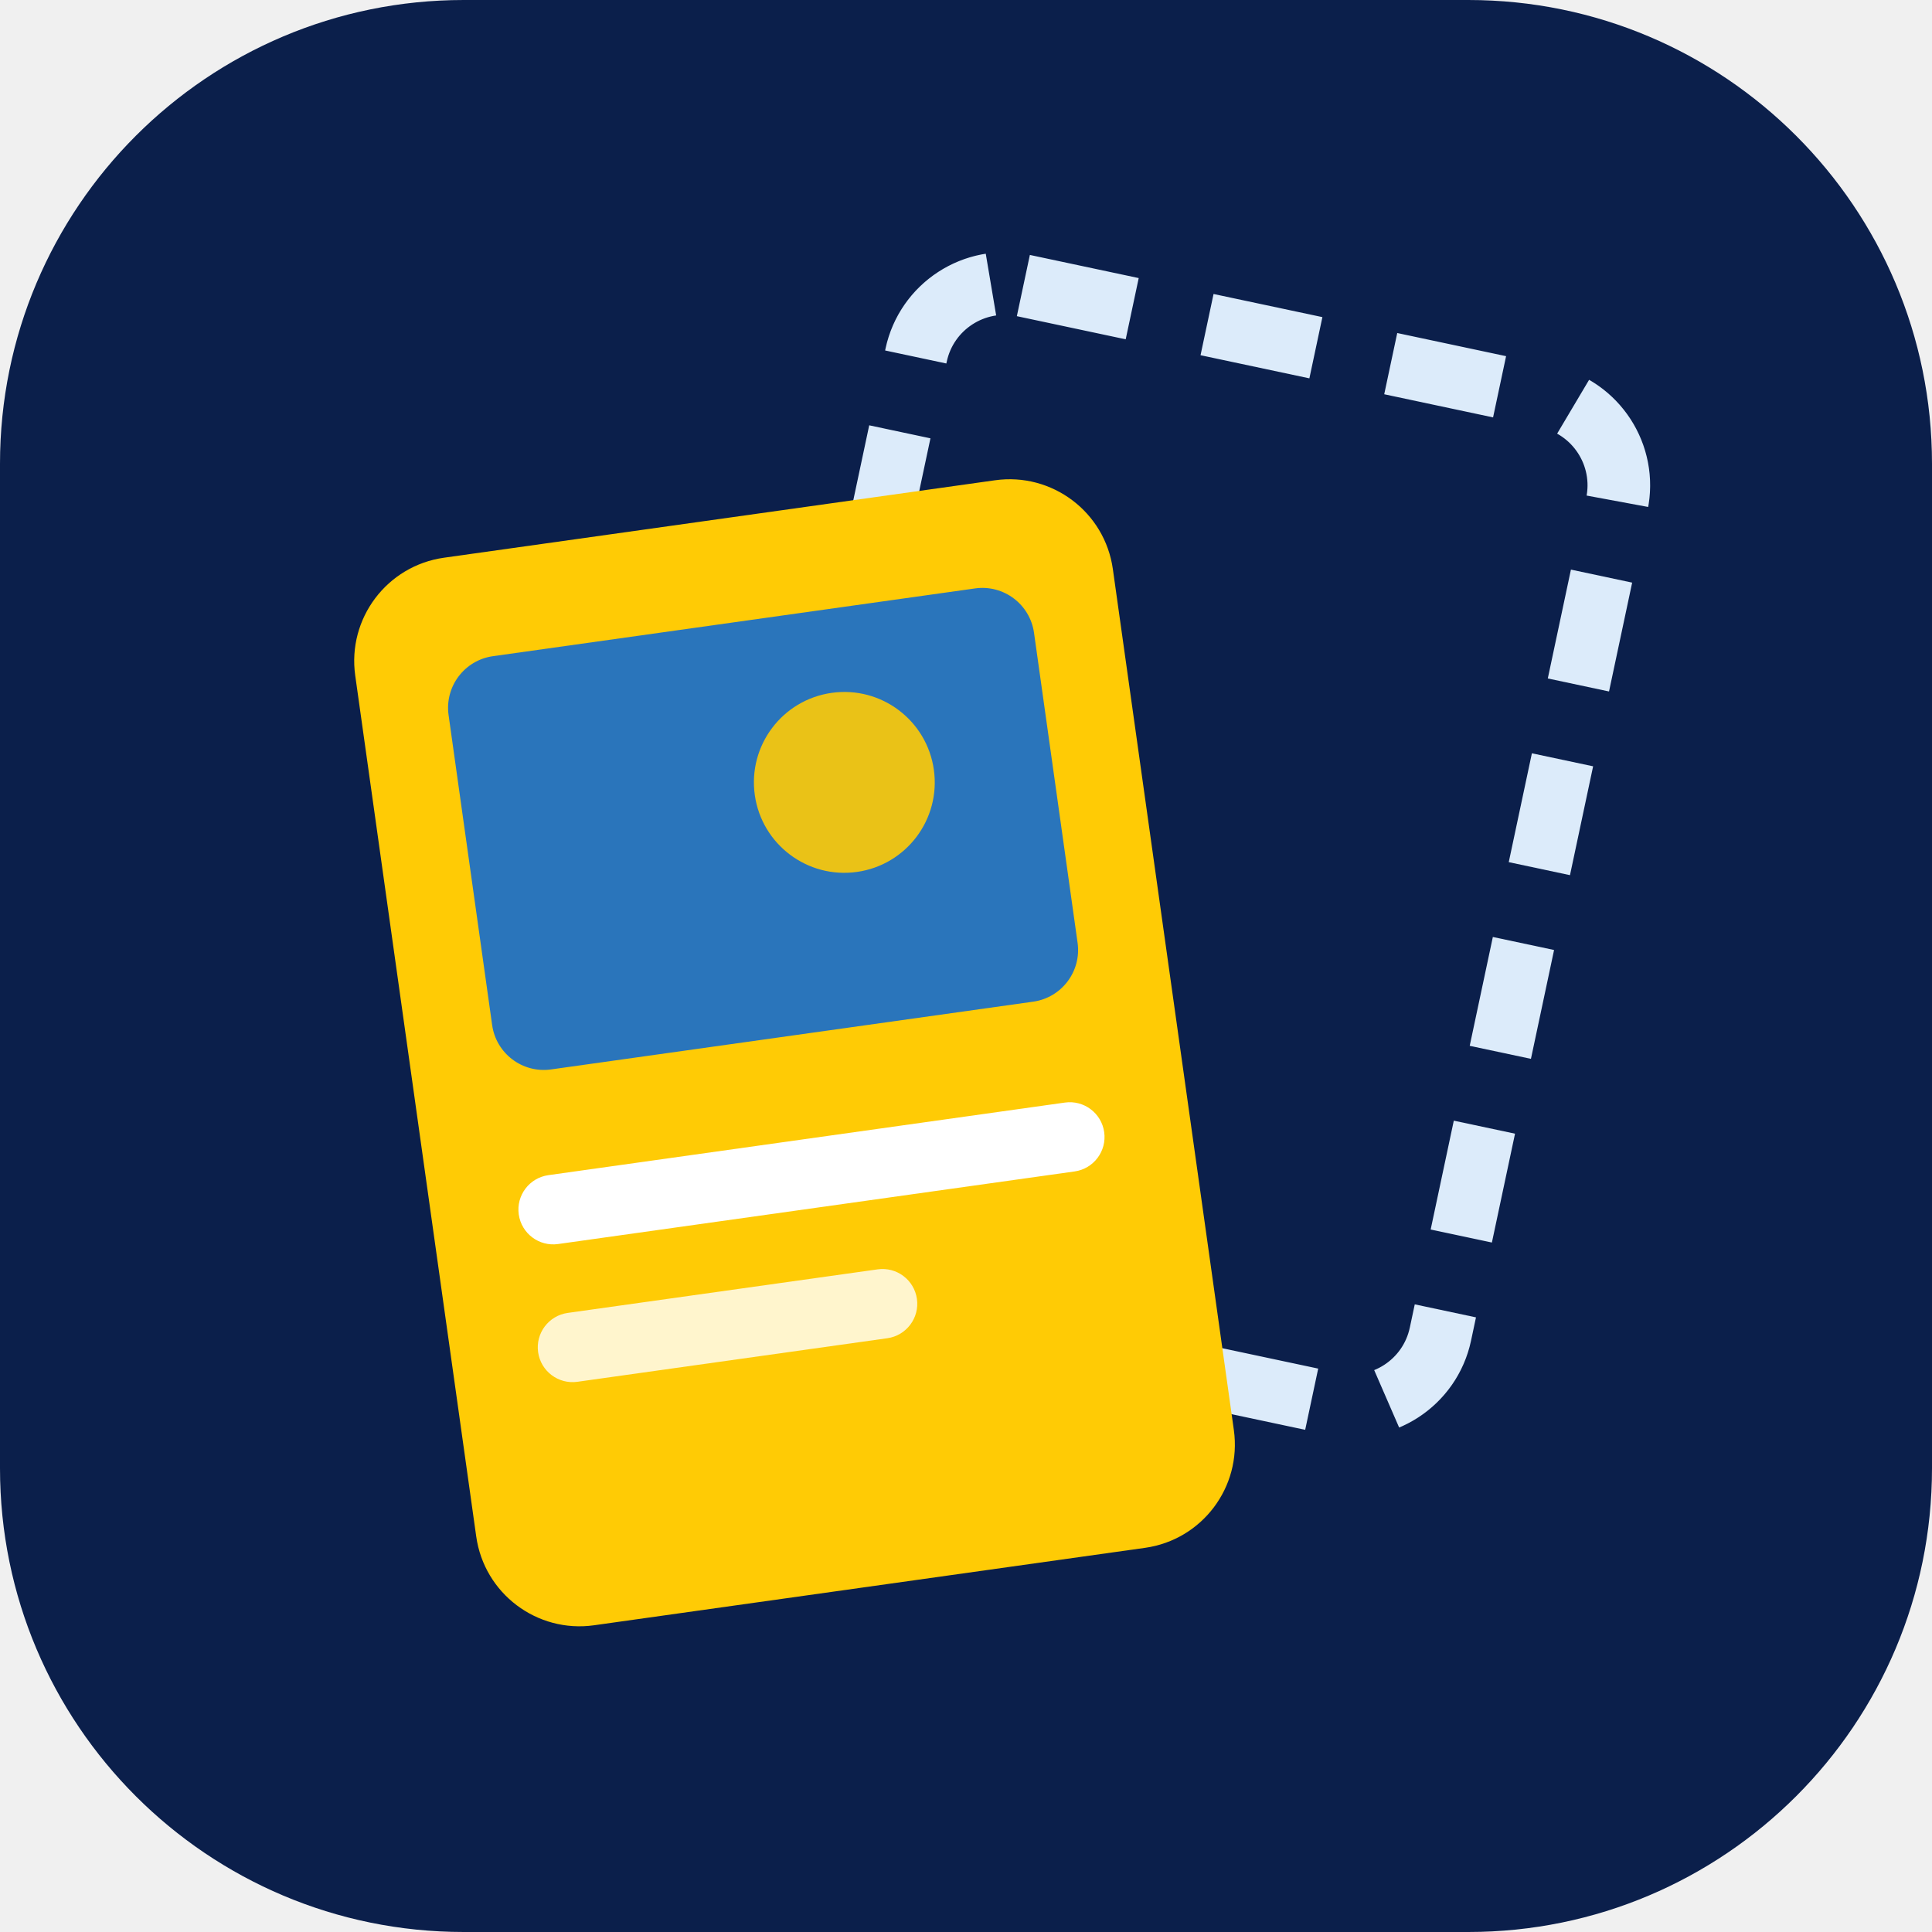
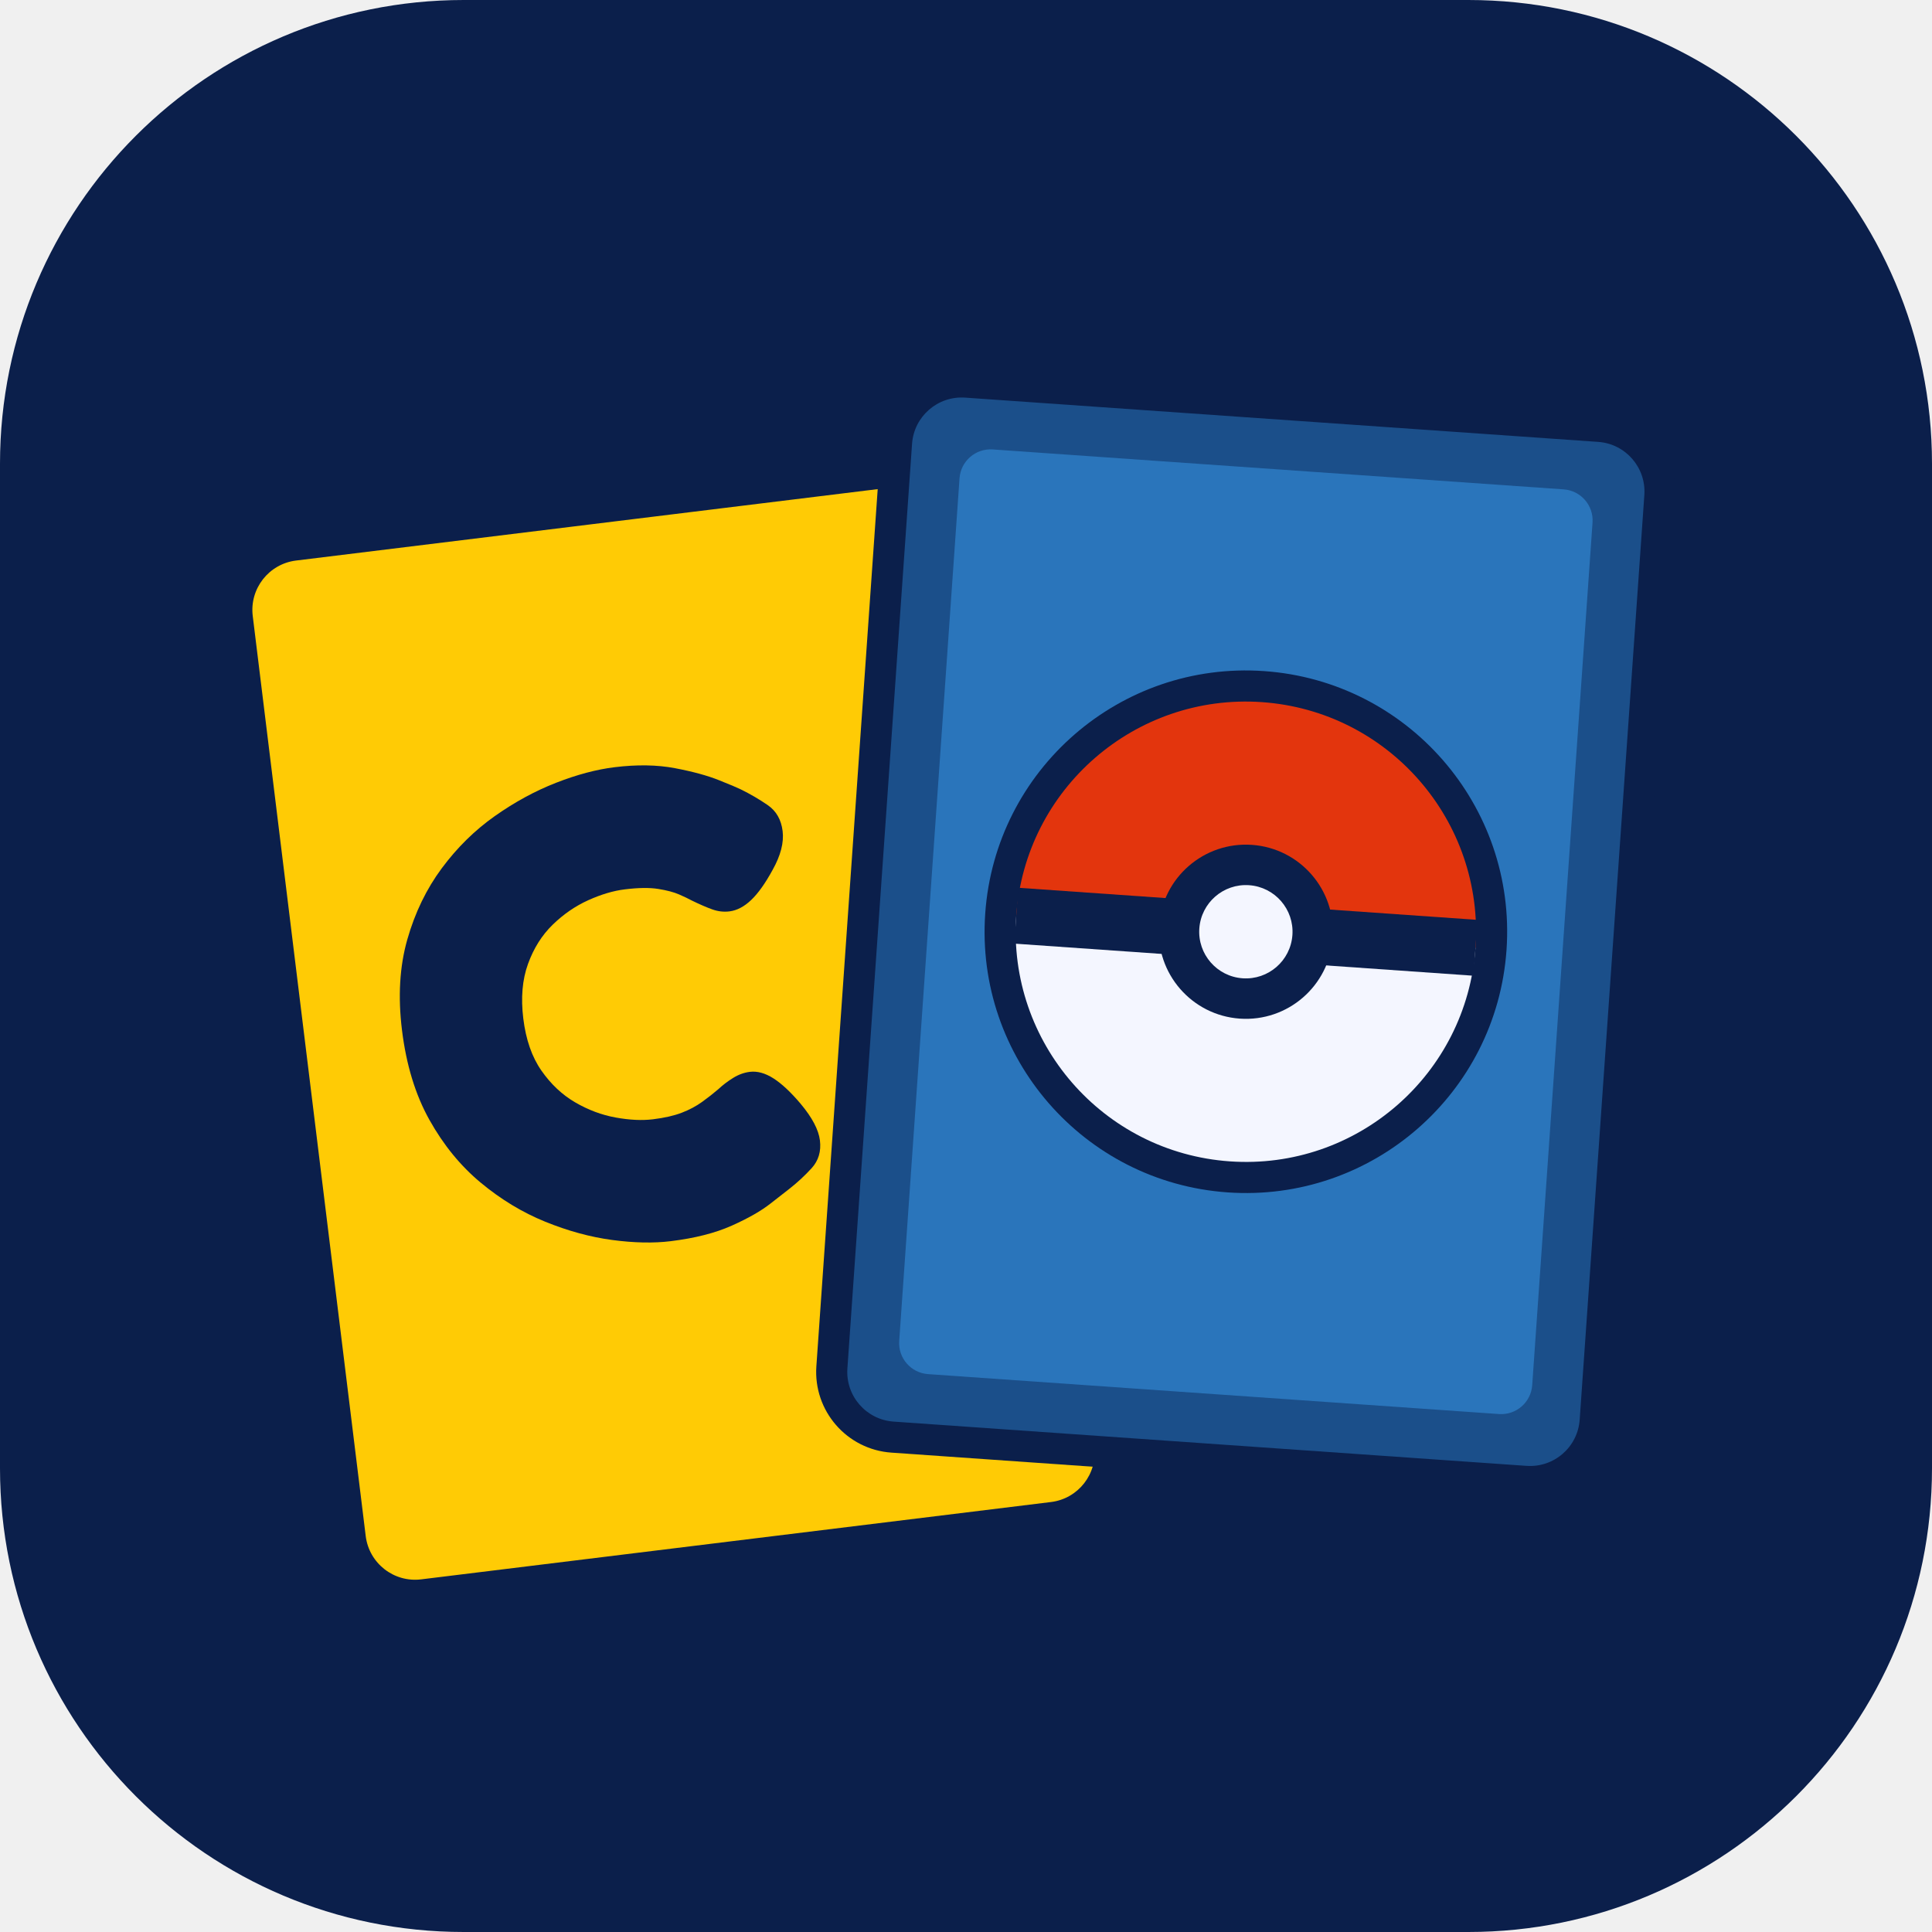
<svg xmlns="http://www.w3.org/2000/svg" viewBox="0 0 100 100">
  <rect width="100" height="100" rx="24" fill="#0B1F4B" />
-   <g transform="translate(10.4 8.6) scale(1.8)">
-     <rect x="17.7" y="4.7" width="20.6" height="29.6" rx="2.6" transform="rotate(12 28 20)" fill="none" stroke="#DCEBFA" stroke-width="1.8" stroke-dasharray="3.2 2.2" />
-     <g transform="rotate(-8 17 25) translate(6 10)">
-       <rect width="22" height="31" rx="3" fill="#FFCB05" />
-       <rect x="2.5" y="3" width="17" height="12" rx="1.5" fill="#2A75BB" />
-       <circle cx="13.5" cy="8" r="2.6" fill="#FFCB05" opacity="0.9" />
-       <rect x="2.5" y="18" width="17" height="2" rx="1" fill="#FFFFFF" />
-       <rect x="2.5" y="22" width="11" height="2" rx="1" fill="#FFFFFF" opacity="0.8" />
+   <g transform="translate(8.78 10.07) scale(0.322)">
+     <g transform="rotate(-7 81.0 134.5) translate(22 52)">
+       <rect width="118" height="165" rx="8" fill="#FFCB05" />
+       <path transform="translate(14.2 113.9) scale(1.070)" fill="#0B1F4B" d="M37.6 1.9Q33.7 1.9 28.9 0.65Q24.1 -0.6 19.25 -3.3Q14.4 -6 10.35 -10.3Q6.3 -14.6 3.85 -20.6Q1.4 -26.6 1.4 -34.5Q1.4 -42.1 3.85 -47.9Q6.3 -53.7 10.3 -57.9Q14.3 -62.1 19.15 -64.7Q24 -67.3 28.9 -68.55Q33.8 -69.8 37.9 -69.8Q43 -69.8 46.9 -68.55Q50.8 -67.3 53.25 -65.95Q55.7 -64.6 56.3 -64.2Q58.3 -62.9 60.05 -61.35Q61.8 -59.8 61.8 -57.2Q61.8 -55.9 61.25 -54.5Q60.7 -53.1 59.6 -51.6Q57.6 -48.8 55.85 -47.5Q54.1 -46.2 52.4 -46.2Q51.1 -46.2 49.9 -46.8Q48.7 -47.4 47 -48.5Q46.3 -49 45.2 -49.65Q44.1 -50.3 42.2 -50.85Q40.3 -51.4 37.2 -51.4Q34.6 -51.4 31.55 -50.45Q28.5 -49.5 25.8 -47.45Q23.1 -45.4 21.4 -42.05Q19.7 -38.7 19.7 -34Q19.7 -29.2 21.45 -25.9Q23.2 -22.6 25.9 -20.55Q28.6 -18.5 31.65 -17.55Q34.7 -16.6 37.2 -16.6Q39.8 -16.6 41.6 -17.05Q43.4 -17.5 44.85 -18.3Q46.3 -19.1 47.5 -19.9Q48.6 -20.7 49.9 -21.3Q51.2 -21.9 52.5 -21.9Q54.2 -21.9 55.9 -20.5Q57.6 -19.1 59.5 -16.2Q60.6 -14.5 61.15 -13.05Q61.7 -11.6 61.7 -10.4Q61.7 -7.9 59.95 -6.4Q58.2 -4.9 56.2 -3.7Q55.5 -3.3 53.2 -1.9Q50.9 -0.5 47 0.7Q43.1 1.9 37.6 1.9Z" />
+     </g>
+     <g transform="rotate(4 173.0 118.5) translate(114 36)">
+       <rect x="-5" y="-5" width="128" height="175" rx="13" fill="#0B1F4B" />
+       <rect width="118" height="165" rx="8" fill="#1B4F8A" />
+       <rect x="8" y="8" width="102" height="149" rx="5" fill="#2A75BB" />
+       <circle cx="59" cy="82.5" r="42" fill="#0B1F4B" />
+       <path d="M22 82.5a37 37 0 0 1 74 0z" fill="#E3350D" />
+       <path d="M22 82.5a37 37 0 0 0 74 0z" fill="#F4F6FF" />
+       <rect x="22" y="78" width="74" height="9" fill="#0B1F4B" />
+       <circle cx="59" cy="82.5" r="14" fill="#0B1F4B" />
+       <circle cx="59" cy="82.5" r="7.5" fill="#F4F6FF" />
    </g>
  </g>
</svg>
